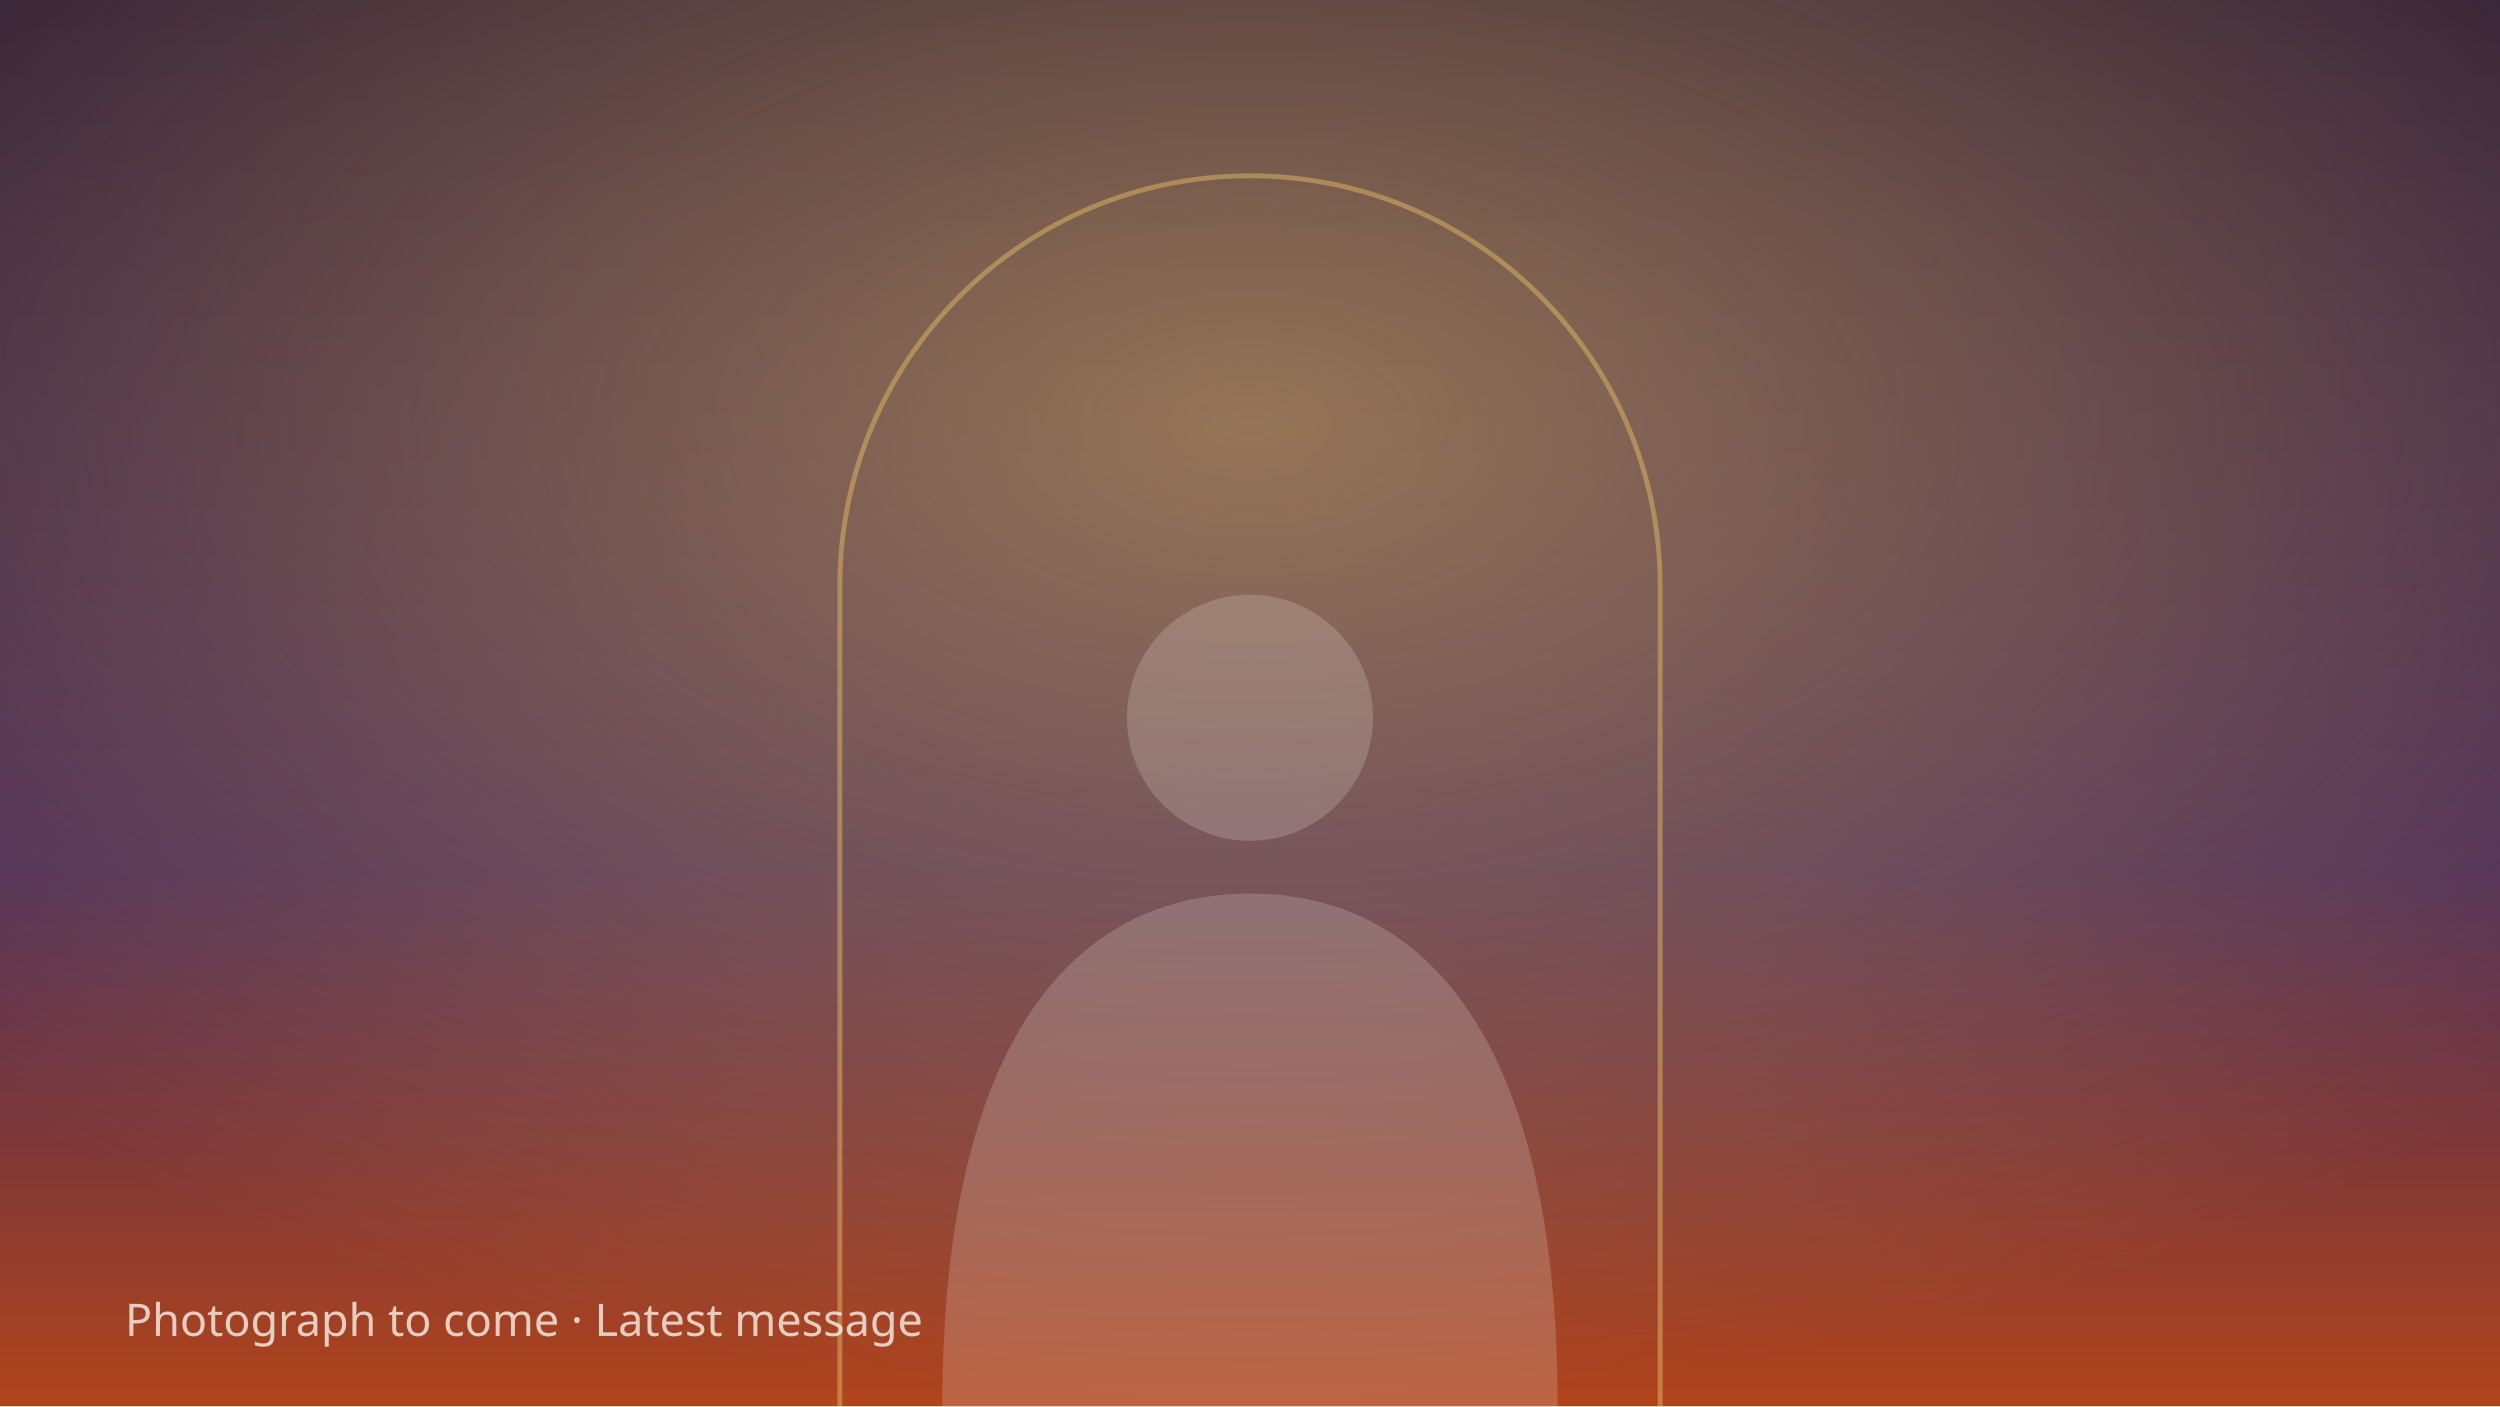
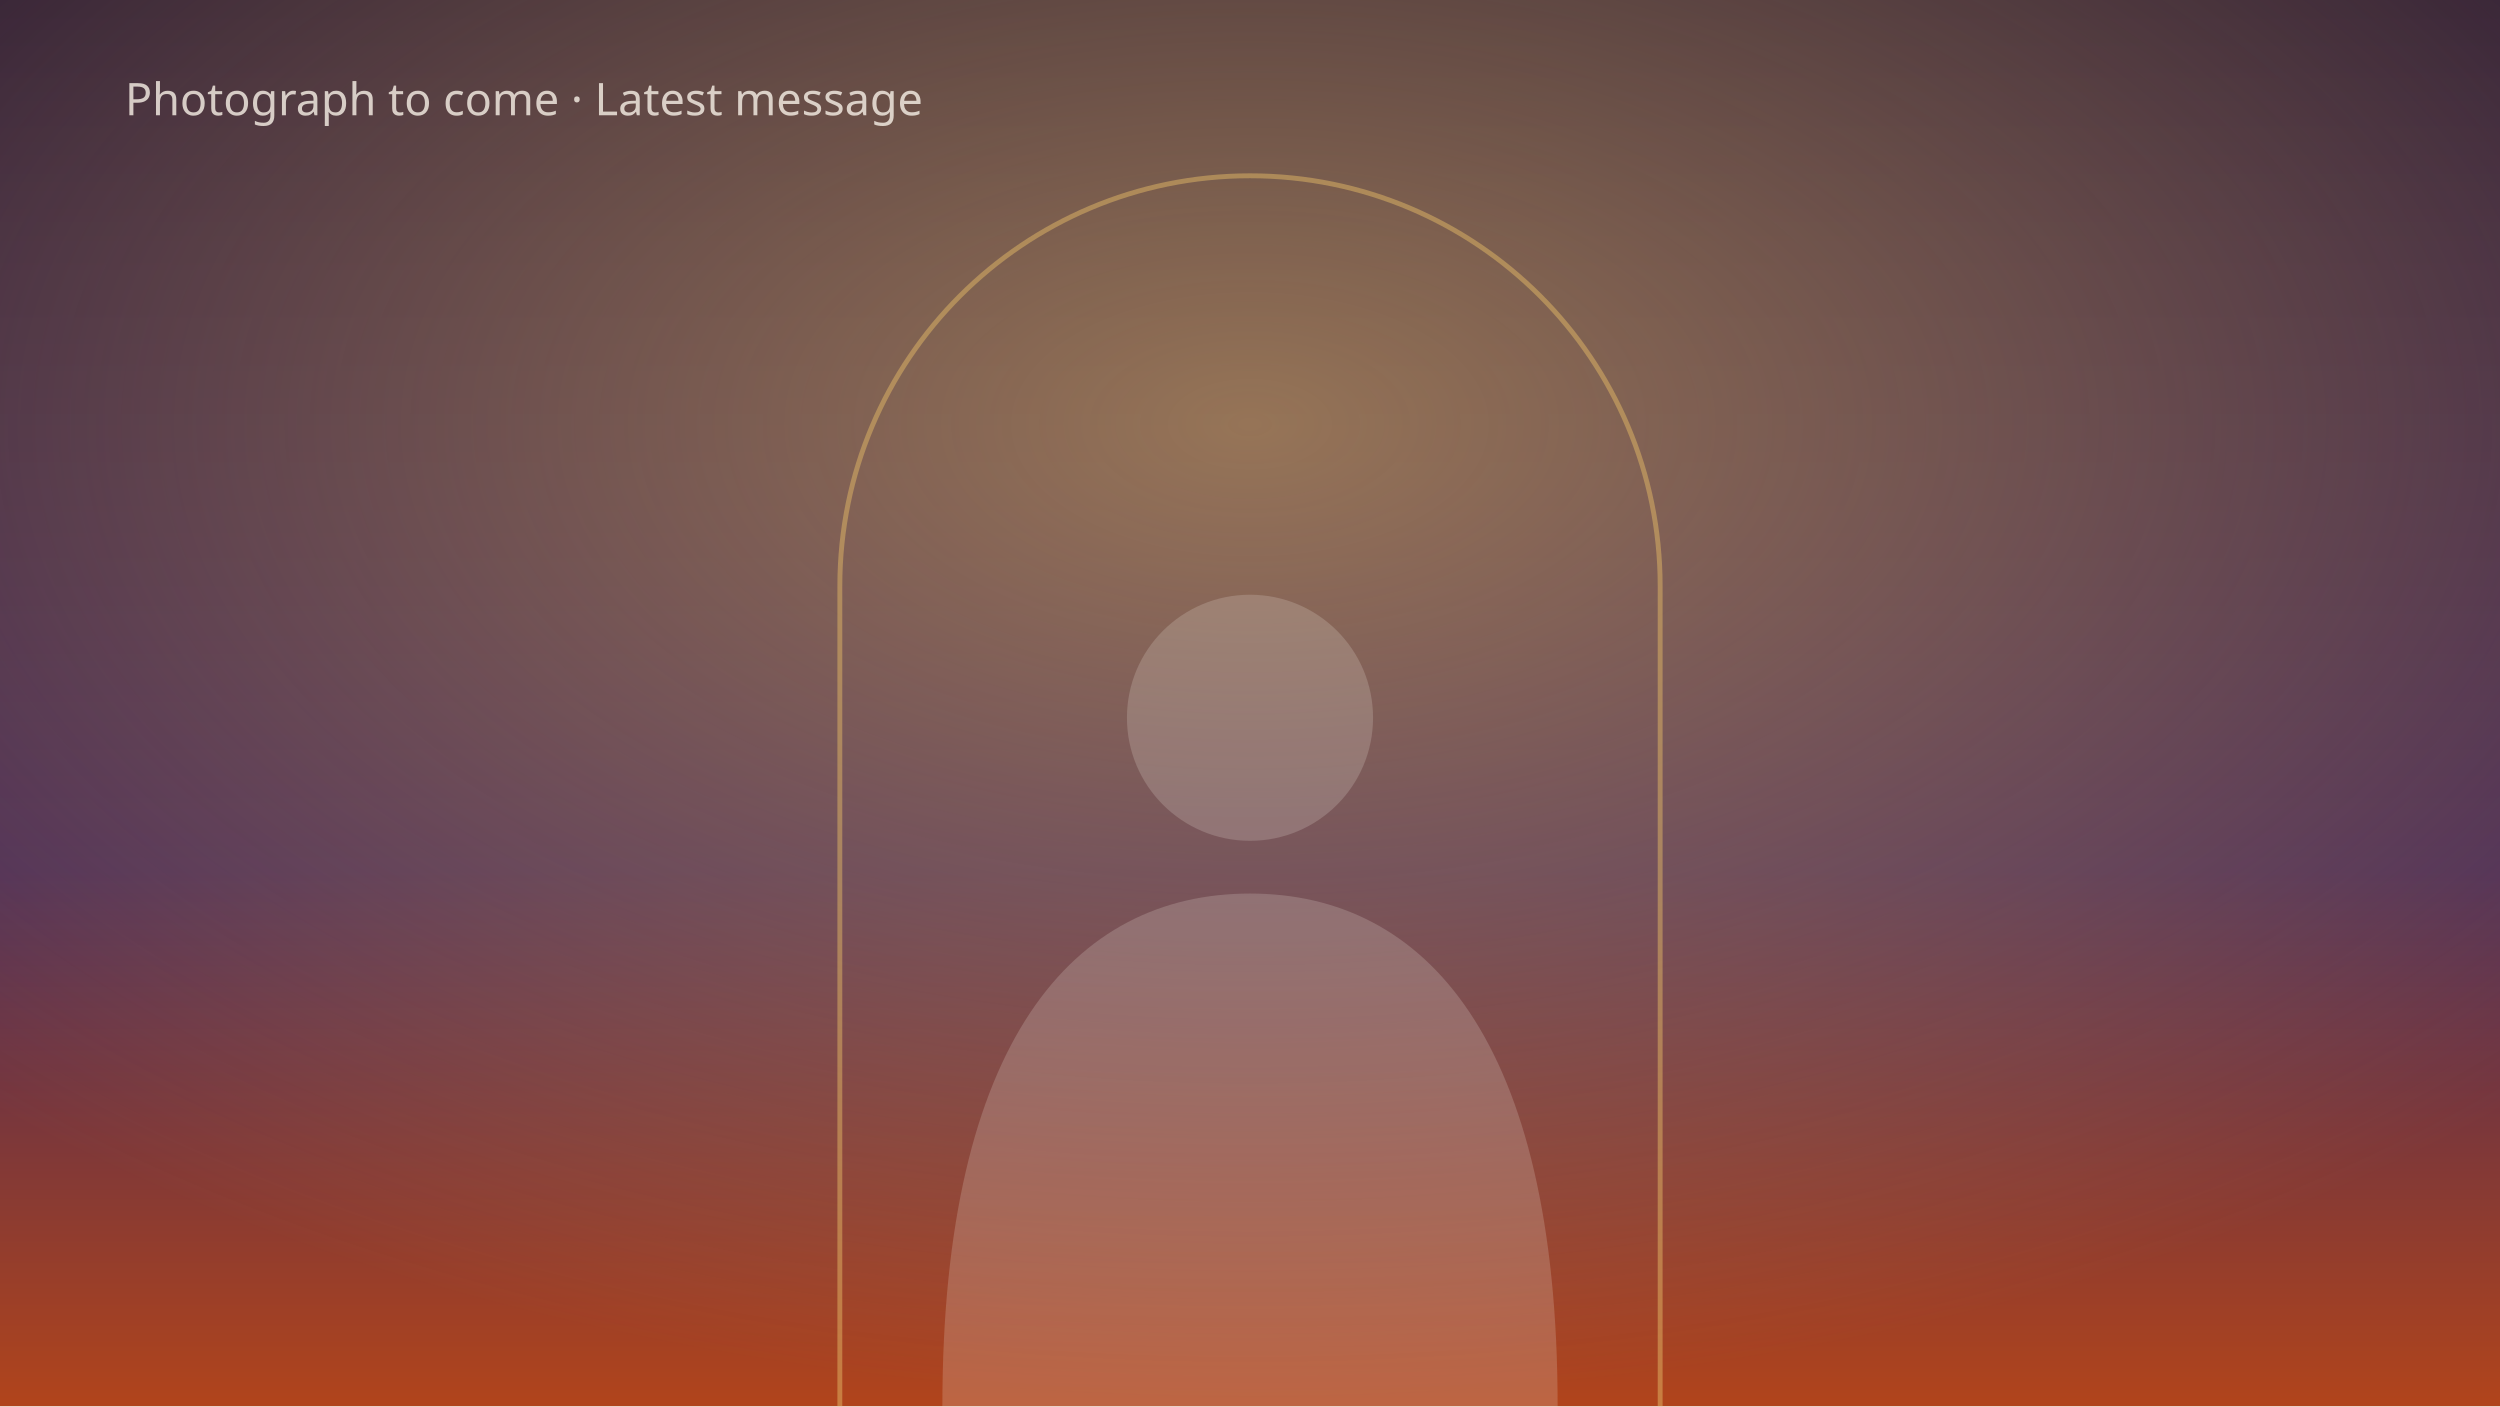
<svg xmlns="http://www.w3.org/2000/svg" viewBox="0 0 1280 720" width="1280" height="720">
  <defs>
    <linearGradient id="g" x1="0" y1="0" x2="0" y2="1">
      <stop offset="0" stop-color="#2a1934" />
      <stop offset=".62" stop-color="#4a2b57" />
      <stop offset="1" stop-color="#b0441c" />
    </linearGradient>
    <radialGradient id="l" cx="0.5" cy="0.3" r=".7">
      <stop offset="0" stop-color="#e2b866" stop-opacity=".55" />
      <stop offset="1" stop-color="#e2b866" stop-opacity="0" />
    </radialGradient>
  </defs>
  <rect width="1280" height="720" fill="url(#g)" />
  <rect width="1280" height="720" fill="url(#l)" />
  <path d="M430.0 720 V300.0 A210.0 210.0 0 0 1 850.0 300.0 V720" fill="none" stroke="#e2b866" stroke-width="2.5" stroke-opacity="0.5" />
  <g fill="#f4ece2" fill-opacity="0.2">
    <circle cx="640" cy="367.5" r="63.0" />
    <path d="M482.5 720 C482.5 532.5 550.0 457.5 640 457.5 C730.0 457.5 797.5 532.5 797.5 720 Z" />
  </g>
-   <text x="64" y="684" font-family="system-ui, sans-serif" font-size="23" fill="#f4ece2" fill-opacity=".82">Photograph to come · Latest message</text>
+   <text x="64" y="59" font-family="system-ui, sans-serif" font-size="23" fill="#f4ece2" fill-opacity=".82">Photograph to come · Latest message</text>
</svg>
